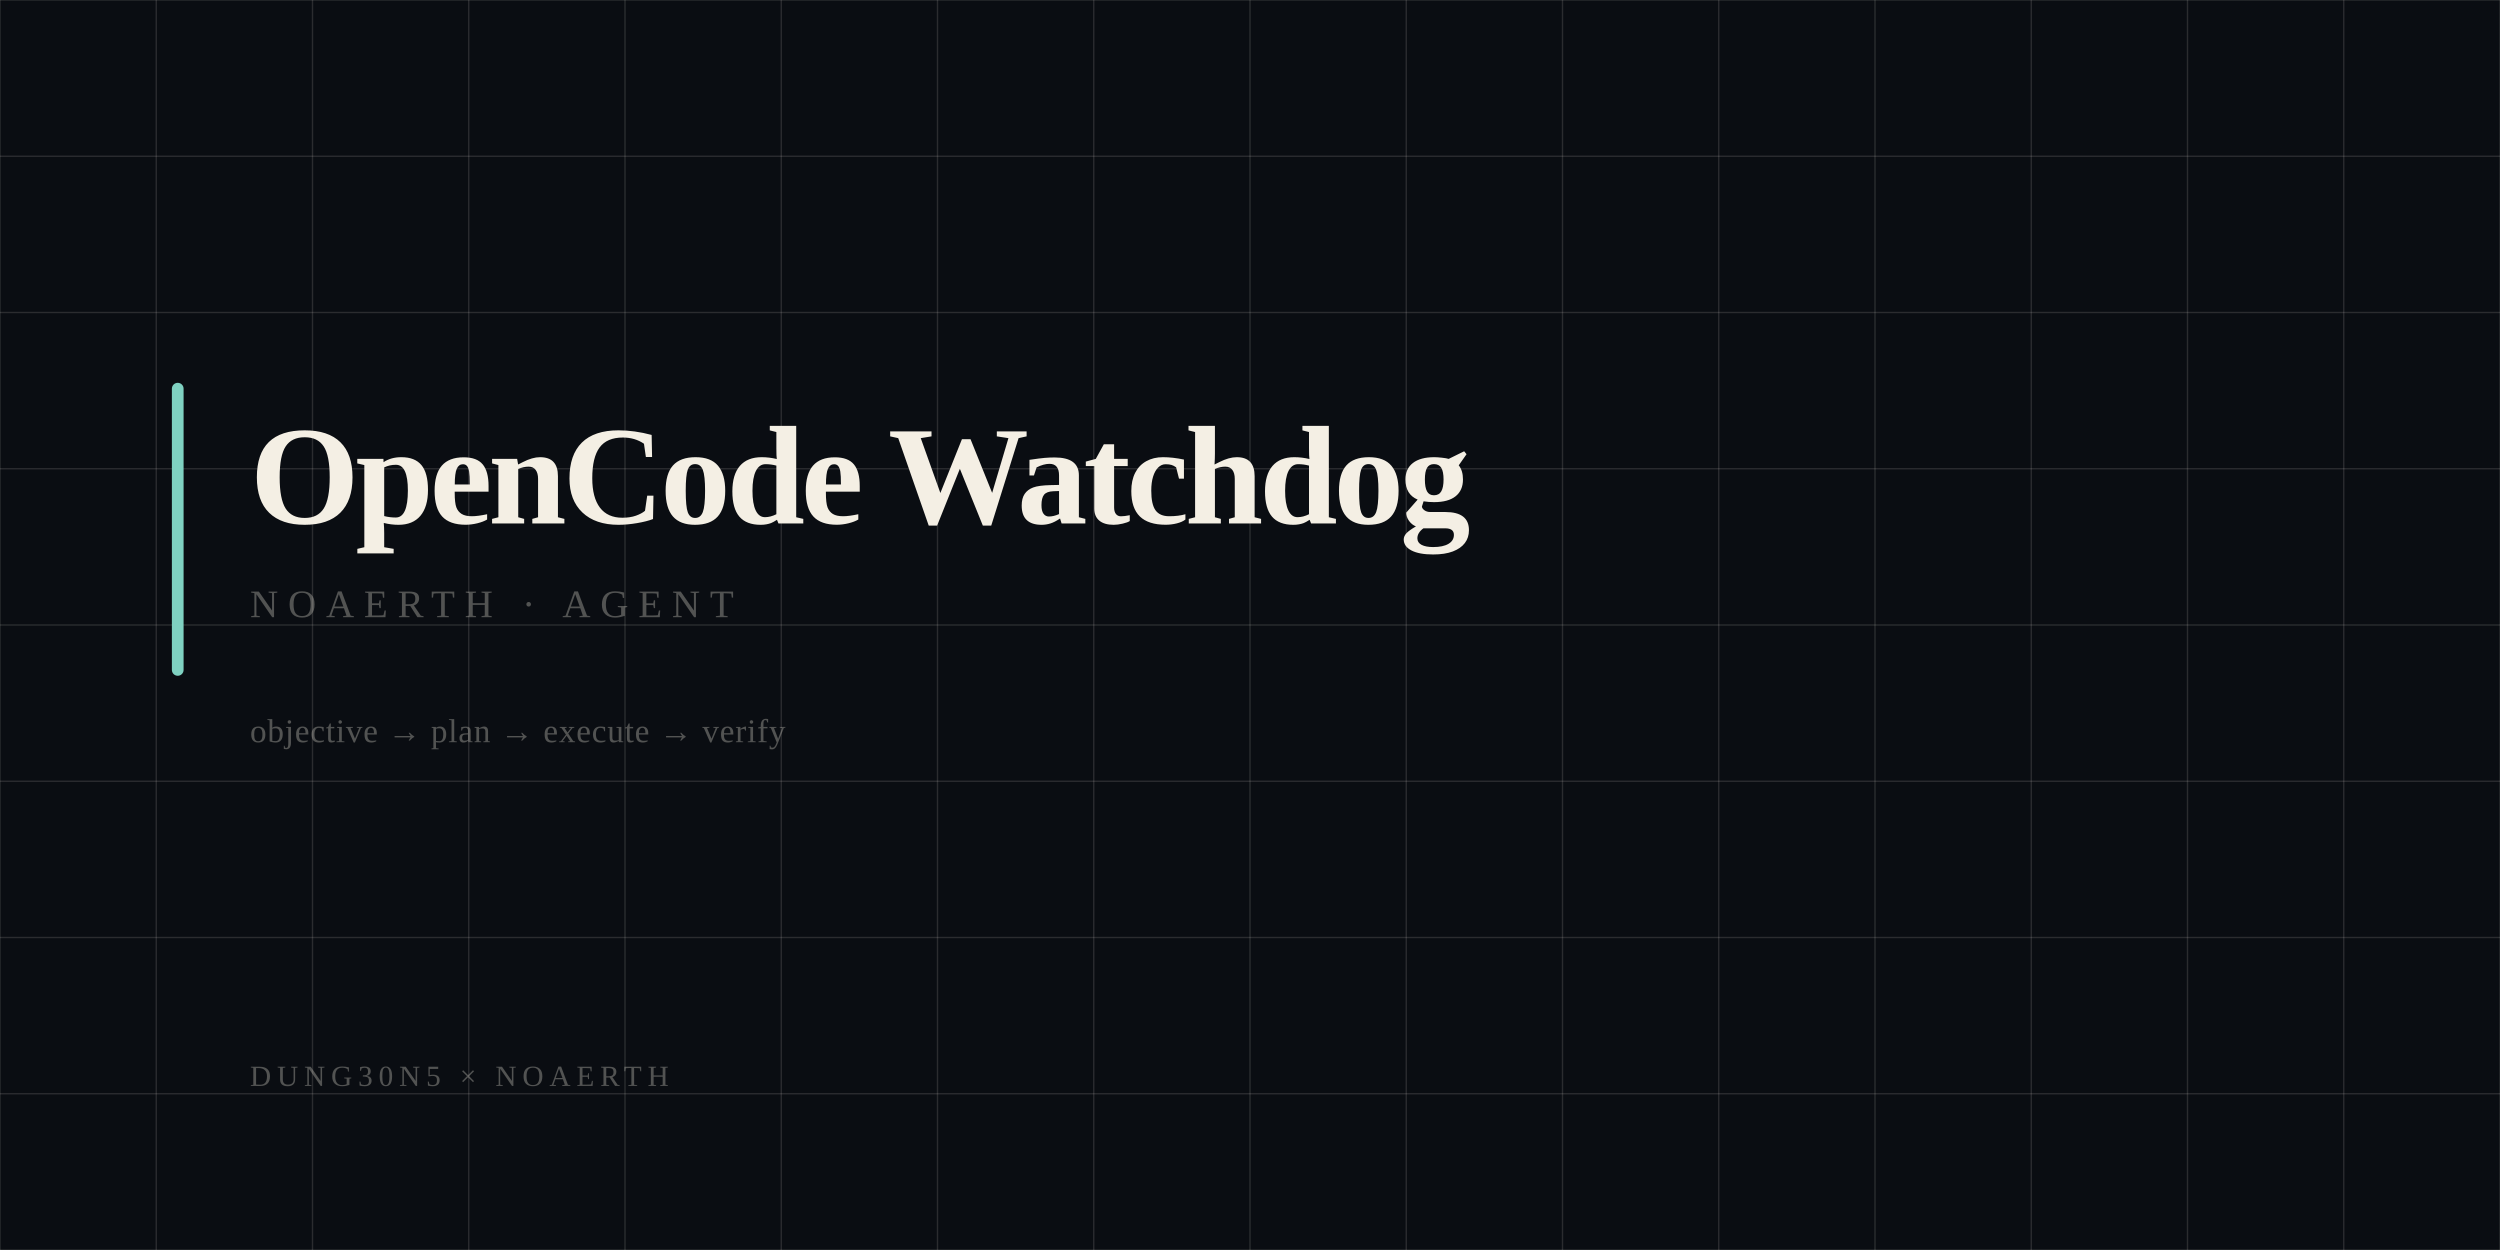
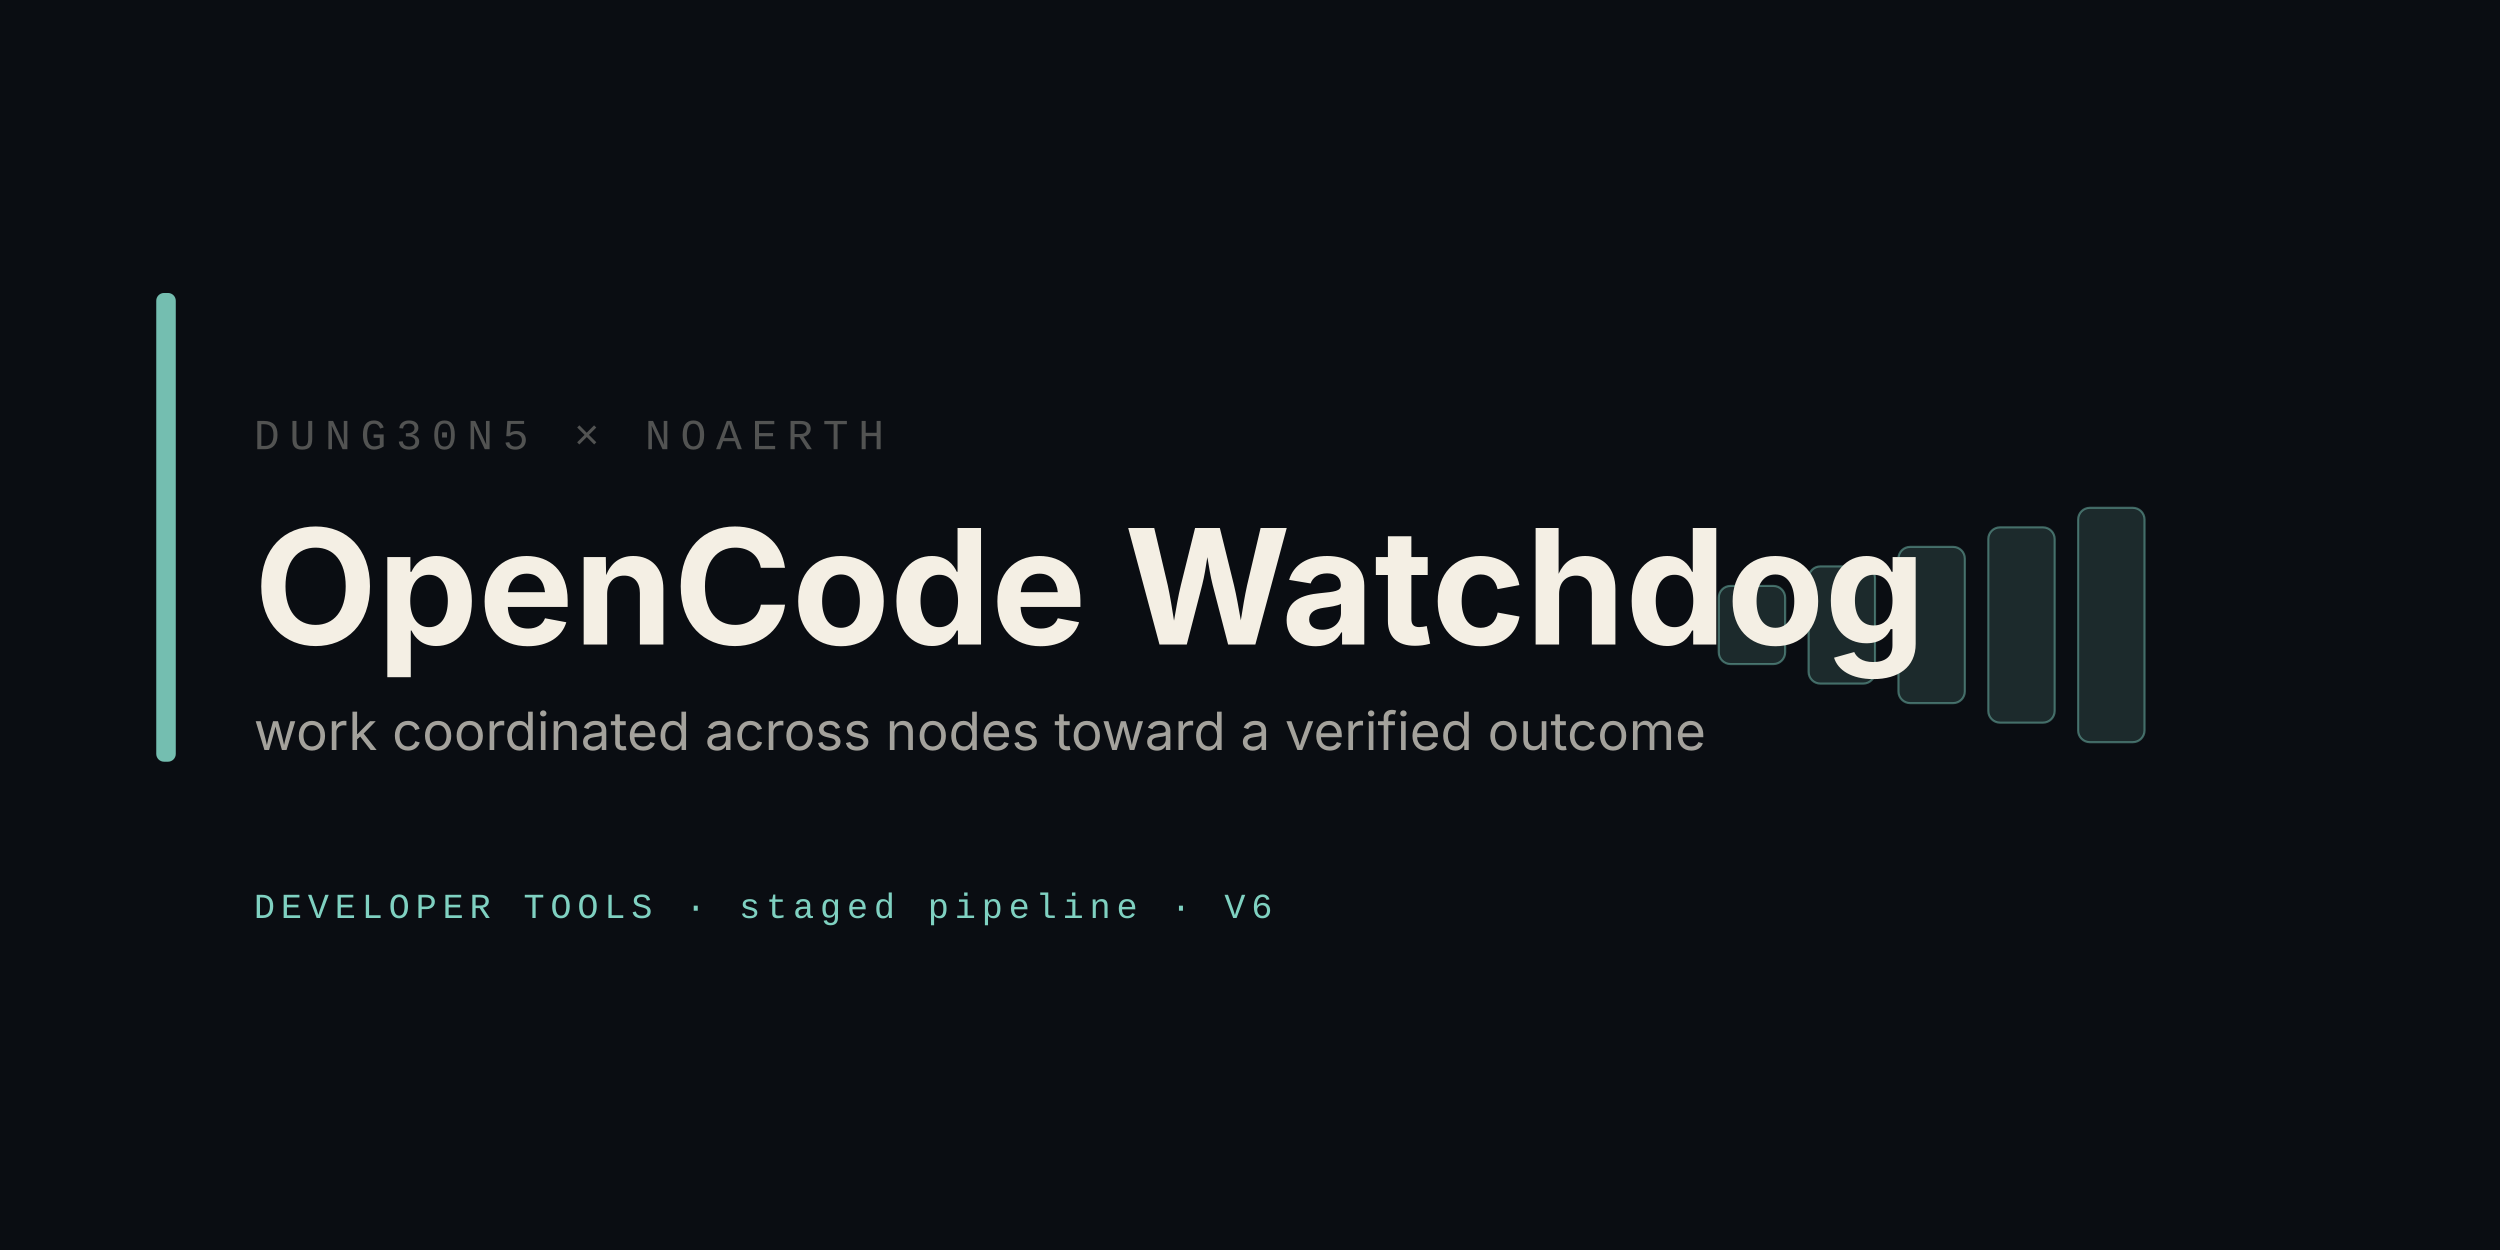
- <svg xmlns="http://www.w3.org/2000/svg" viewBox="0 0 1280 640" width="1280" height="640" role="img" aria-label="OpenCode Watchdog — NOAERTH project card.">
+ <svg xmlns="http://www.w3.org/2000/svg" viewBox="0 0 1280 640" width="1280" height="640" role="img" aria-label="OpenCode Watchdog project card">
  <rect width="1280" height="640" fill="#0a0d12" />
-   <line x1="0" y1="0" x2="0" y2="640" stroke="#f4efe424" stroke-width="0.7" />
-   <line x1="80" y1="0" x2="80" y2="640" stroke="#f4efe424" stroke-width="0.7" />
-   <line x1="160" y1="0" x2="160" y2="640" stroke="#f4efe424" stroke-width="0.7" />
-   <line x1="240" y1="0" x2="240" y2="640" stroke="#f4efe424" stroke-width="0.7" />
-   <line x1="320" y1="0" x2="320" y2="640" stroke="#f4efe424" stroke-width="0.7" />
-   <line x1="400" y1="0" x2="400" y2="640" stroke="#f4efe424" stroke-width="0.7" />
-   <line x1="480" y1="0" x2="480" y2="640" stroke="#f4efe424" stroke-width="0.7" />
-   <line x1="560" y1="0" x2="560" y2="640" stroke="#f4efe424" stroke-width="0.7" />
-   <line x1="640" y1="0" x2="640" y2="640" stroke="#f4efe424" stroke-width="0.7" />
-   <line x1="720" y1="0" x2="720" y2="640" stroke="#f4efe424" stroke-width="0.7" />
-   <line x1="800" y1="0" x2="800" y2="640" stroke="#f4efe424" stroke-width="0.7" />
-   <line x1="880" y1="0" x2="880" y2="640" stroke="#f4efe424" stroke-width="0.7" />
-   <line x1="960" y1="0" x2="960" y2="640" stroke="#f4efe424" stroke-width="0.7" />
-   <line x1="1040" y1="0" x2="1040" y2="640" stroke="#f4efe424" stroke-width="0.7" />
-   <line x1="1120" y1="0" x2="1120" y2="640" stroke="#f4efe424" stroke-width="0.7" />
-   <line x1="1200" y1="0" x2="1200" y2="640" stroke="#f4efe424" stroke-width="0.7" />
-   <line x1="1280" y1="0" x2="1280" y2="640" stroke="#f4efe424" stroke-width="0.7" />
-   <line x1="0" y1="0" x2="1280" y2="0" stroke="#f4efe424" stroke-width="0.7" />
-   <line x1="0" y1="80" x2="1280" y2="80" stroke="#f4efe424" stroke-width="0.7" />
-   <line x1="0" y1="160" x2="1280" y2="160" stroke="#f4efe424" stroke-width="0.7" />
-   <line x1="0" y1="240" x2="1280" y2="240" stroke="#f4efe424" stroke-width="0.7" />
-   <line x1="0" y1="320" x2="1280" y2="320" stroke="#f4efe424" stroke-width="0.7" />
-   <line x1="0" y1="400" x2="1280" y2="400" stroke="#f4efe424" stroke-width="0.7" />
-   <line x1="0" y1="480" x2="1280" y2="480" stroke="#f4efe424" stroke-width="0.7" />
-   <line x1="0" y1="560" x2="1280" y2="560" stroke="#f4efe424" stroke-width="0.7" />
-   <line x1="0" y1="640" x2="1280" y2="640" stroke="#f4efe424" stroke-width="0.7" />
-   <rect x="88" y="196" width="6" height="150" rx="3" fill="#7fd1c1" />
-   <text x="128" y="268" fill="#f4efe4" font-size="72" font-weight="680" letter-spacing="-2">OpenCode Watchdog</text>
-   <text x="128" y="316" fill="#f4efe44f" font-size="20" letter-spacing="5">NOAERTH · AGENT</text>
-   <text x="128" y="380" fill="#f4efe44f" font-size="17" letter-spacing="0.4">objective → plan → execute → verify</text>
-   <text x="128" y="556" fill="#f4efe44f" font-size="15" letter-spacing="3">DUNG30N5 × NOAERTH</text>
+   <rect x="880" y="300" width="34" height="40" rx="6" fill="#7fd1c1" fill-opacity="0.15" stroke="#7fd1c1" stroke-width="1.1" stroke-opacity="0.45" />
+   <rect x="926" y="290" width="34" height="60" rx="6" fill="#7fd1c1" fill-opacity="0.15" stroke="#7fd1c1" stroke-width="1.1" stroke-opacity="0.45" />
+   <rect x="972" y="280" width="34" height="80" rx="6" fill="#7fd1c1" fill-opacity="0.15" stroke="#7fd1c1" stroke-width="1.1" stroke-opacity="0.45" />
+   <rect x="1018" y="270" width="34" height="100" rx="6" fill="#7fd1c1" fill-opacity="0.15" stroke="#7fd1c1" stroke-width="1.1" stroke-opacity="0.45" />
+   <rect x="1064" y="260" width="34" height="120" rx="6" fill="#7fd1c1" fill-opacity="0.15" stroke="#7fd1c1" stroke-width="1.1" stroke-opacity="0.45" />
+   <rect x="80" y="150" width="10" height="240" rx="4" fill="#7fd1c1" opacity="0.9" />
+   <text x="130" y="230" font-family="ui-monospace, SFMono-Regular, Menlo, Monaco, Consolas, 'Liberation Mono', monospace" font-size="22" letter-spacing="5" fill="#f4efe44f">DUNG30N5 × NOAERTH</text>
+   <text x="130" y="330" font-family="-apple-system, BlinkMacSystemFont, 'Segoe UI', Inter, Helvetica, Arial, sans-serif" font-size="82" font-weight="700" fill="#f4efe4">OpenCode Watchdog</text>
+   <text x="130" y="384" font-family="-apple-system, BlinkMacSystemFont, 'Segoe UI', Inter, Helvetica, Arial, sans-serif" font-size="27" fill="#f4efe4a8">work coordinated across nodes toward a verified outcome</text>
+   <text x="130" y="470" font-family="ui-monospace, SFMono-Regular, Menlo, Monaco, Consolas, 'Liberation Mono', monospace" font-size="18" fill="#7fd1c1" letter-spacing="3">DEVELOPER TOOLS · staged pipeline · V6</text>
</svg>
